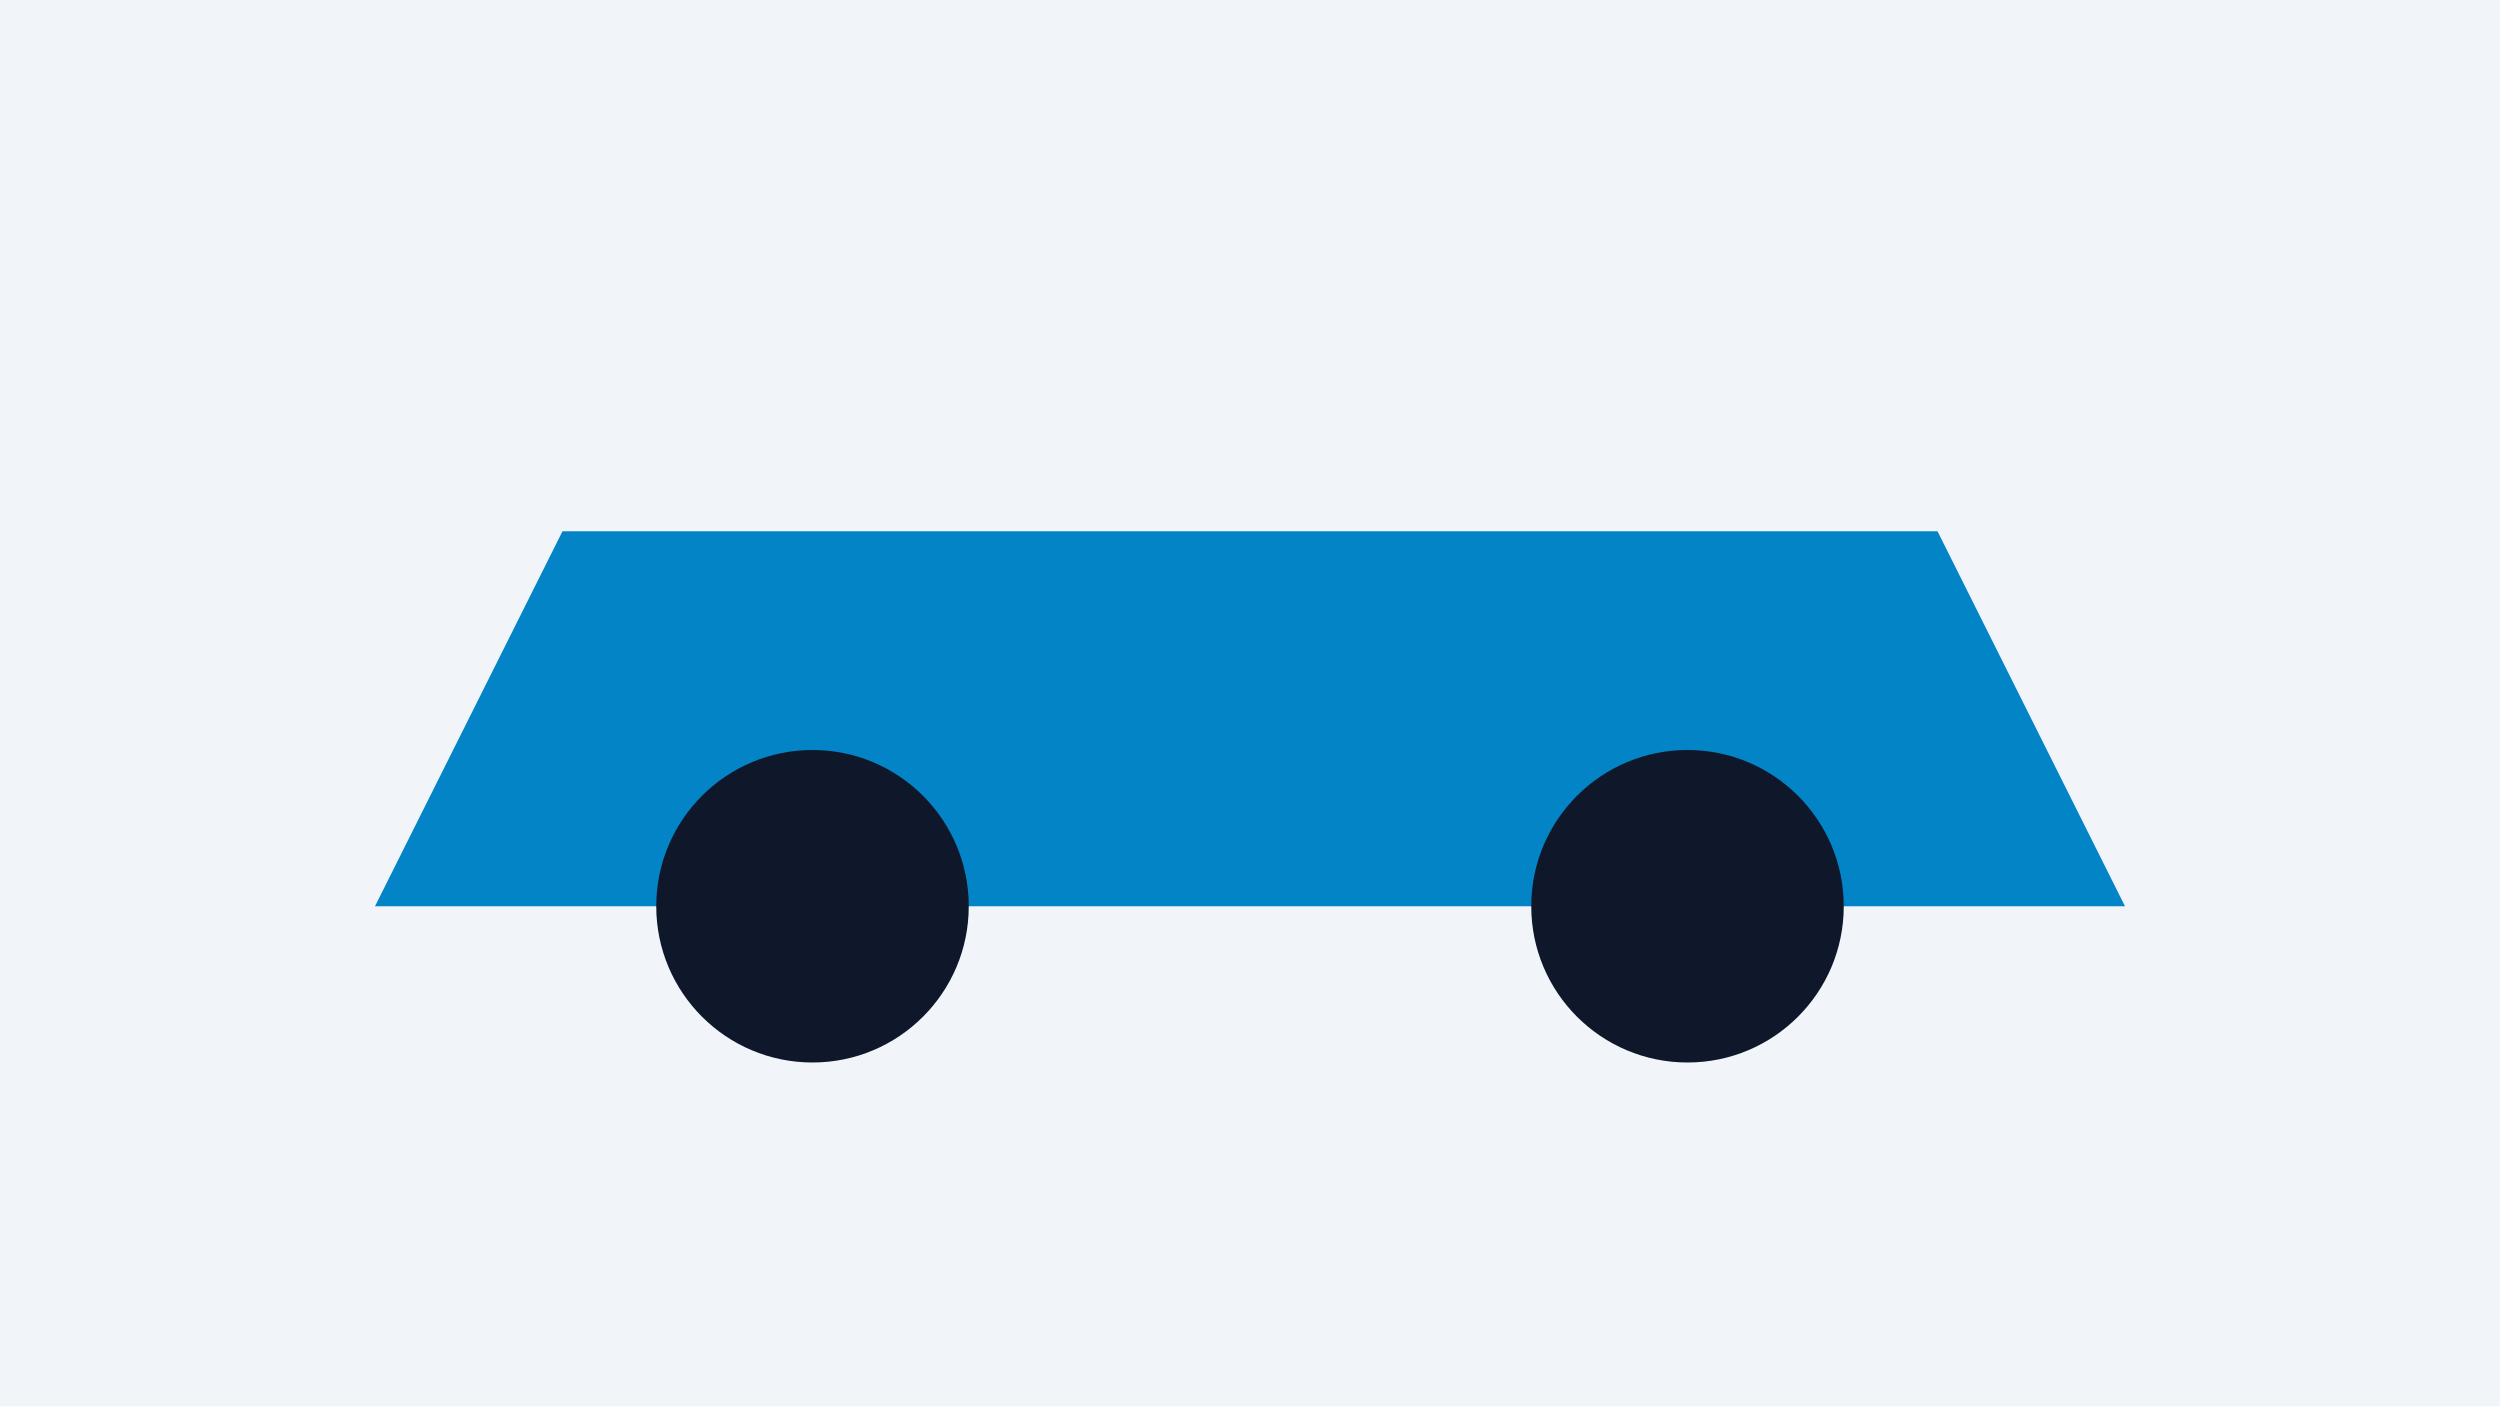
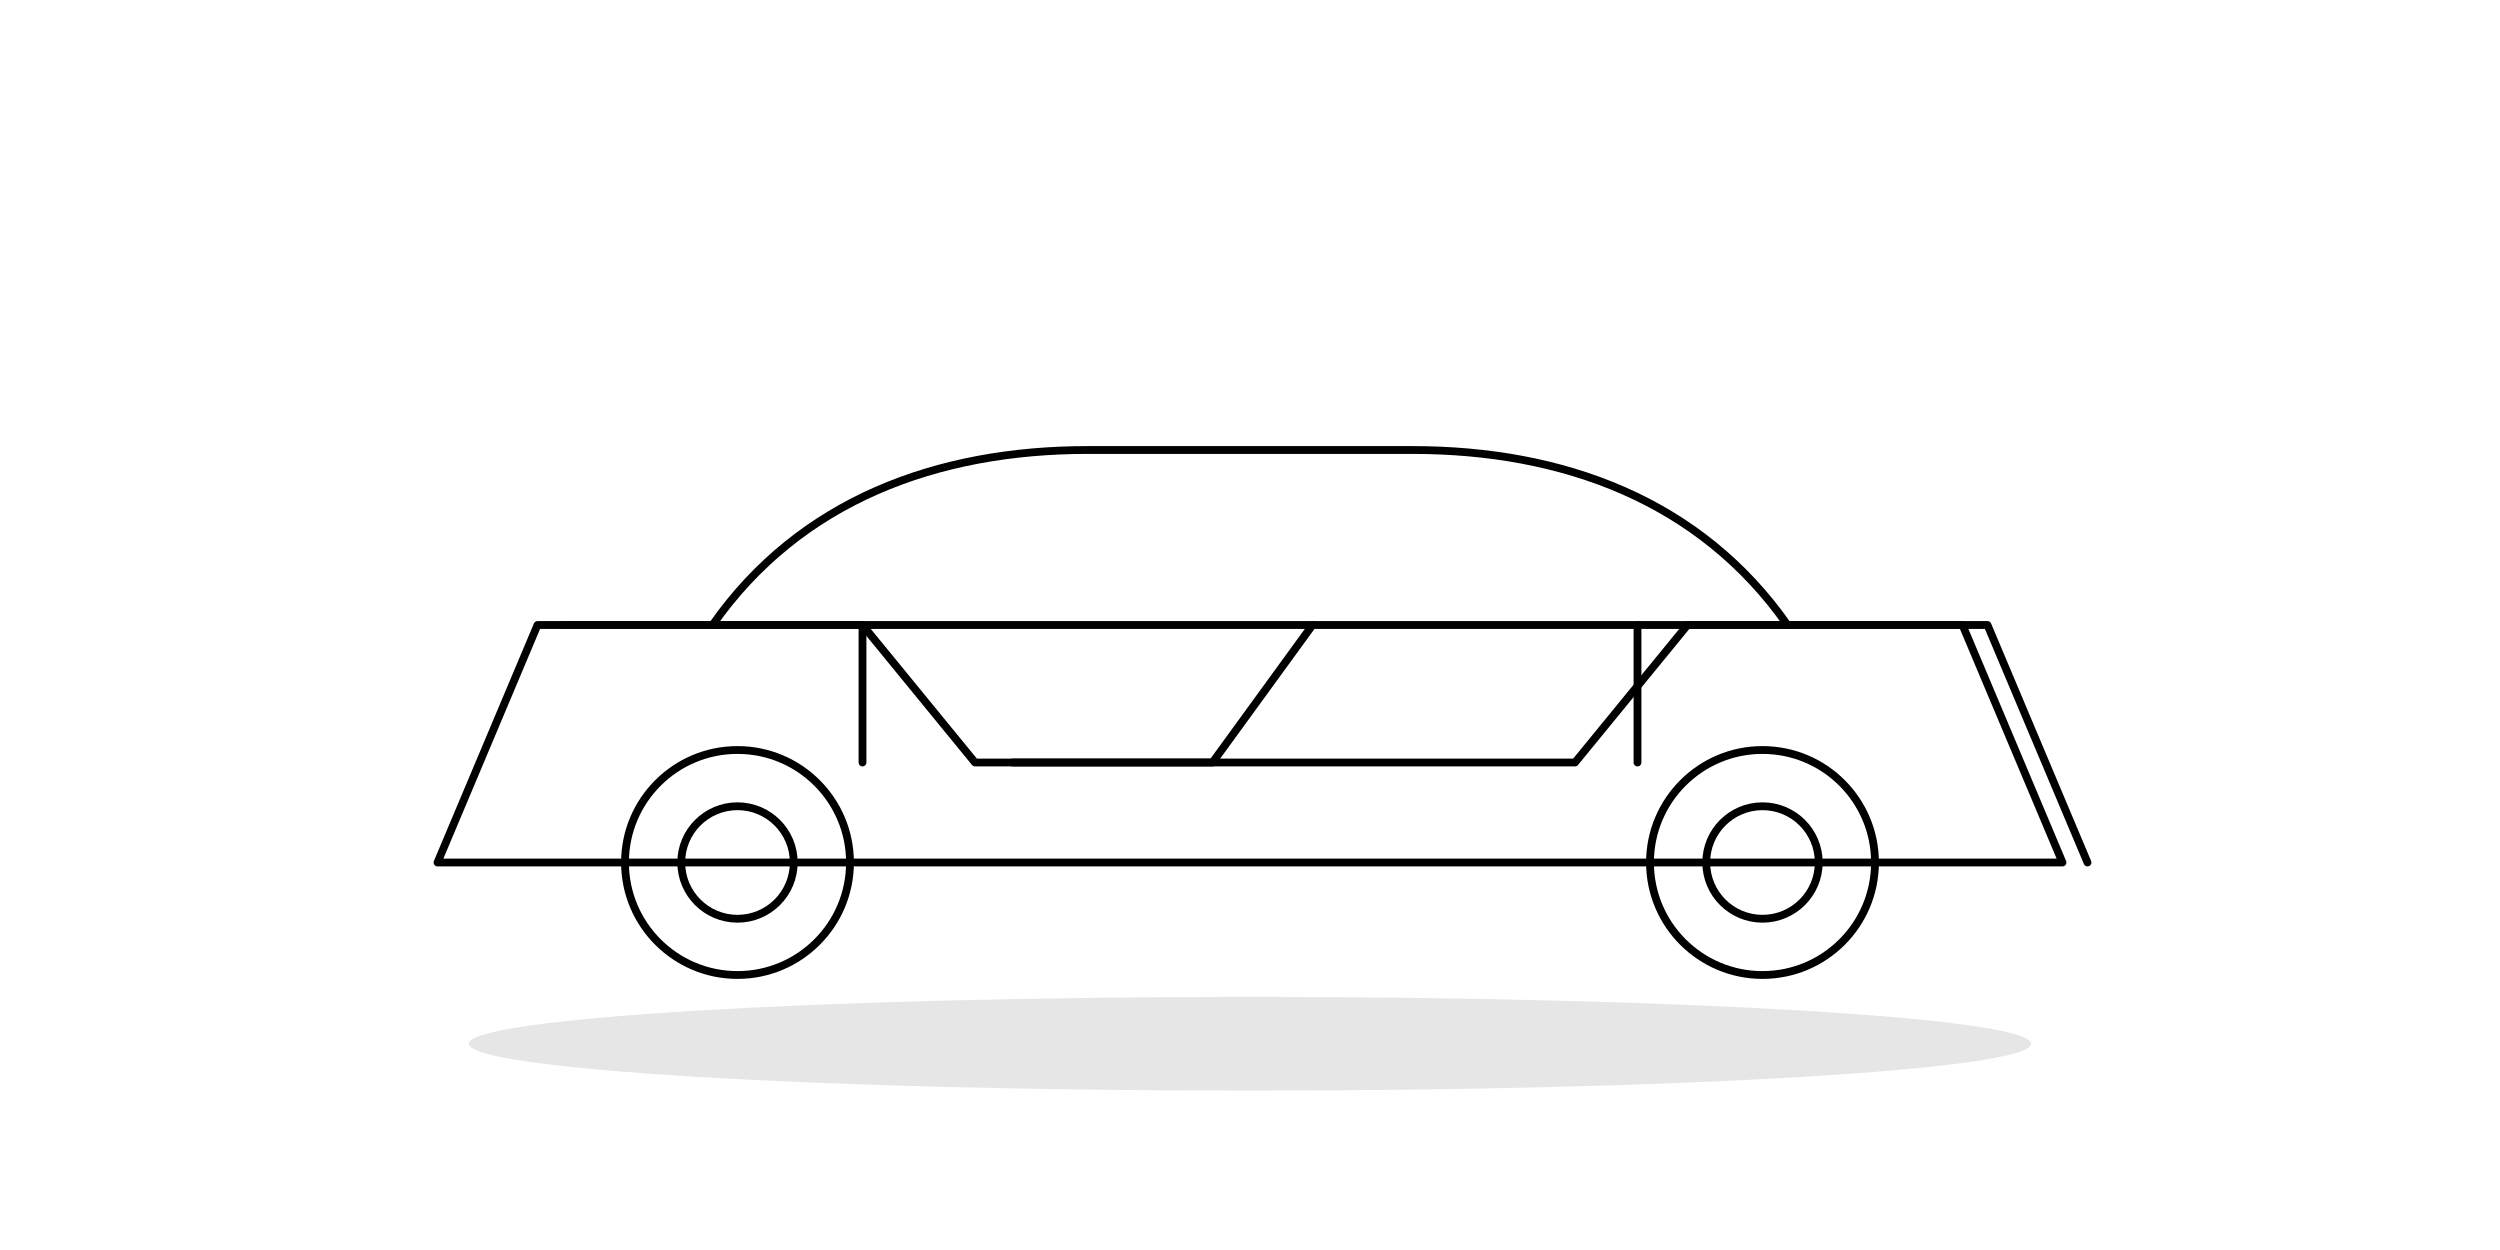
- <svg xmlns="http://www.w3.org/2000/svg" viewBox="0 0 640 360" role="img" aria-label="Auto Yard vehicle illustration">
-   <rect width="640" height="360" fill="#f1f5f9" />
-   <path d="M96 232h448l-48-96H144l-48 96z" fill="#0284c7" />
-   <circle cx="208" cy="232" r="40" fill="#0f172a" />
-   <circle cx="432" cy="232" r="40" fill="#0f172a" />
+ <svg xmlns="http://www.w3.org/2000/svg" viewBox="0 0 800 400" fill="none" stroke="currentColor" stroke-width="2.5" stroke-linecap="round" stroke-linejoin="round" role="img" aria-hidden="true">
+   <ellipse cx="400" cy="334" rx="250" ry="15" fill="currentColor" opacity="0.1" stroke="none" />
+   <path d="M140 276h520l-32-76H172l-32 76z" />
+   <path d="M180 200h96l36 44h192l36-44h96l32 76" />
+   <path d="M228 200c28-40 72-56 120-56h104c48 0 92 16 120 56" />
+   <path d="M276 200v44M524 200v44" />
+   <path d="M420 200l-32 44h-64" />
+   <circle cx="236" cy="276" r="36" />
+   <circle cx="236" cy="276" r="18" />
+   <circle cx="564" cy="276" r="36" />
+   <circle cx="564" cy="276" r="18" />
</svg>
